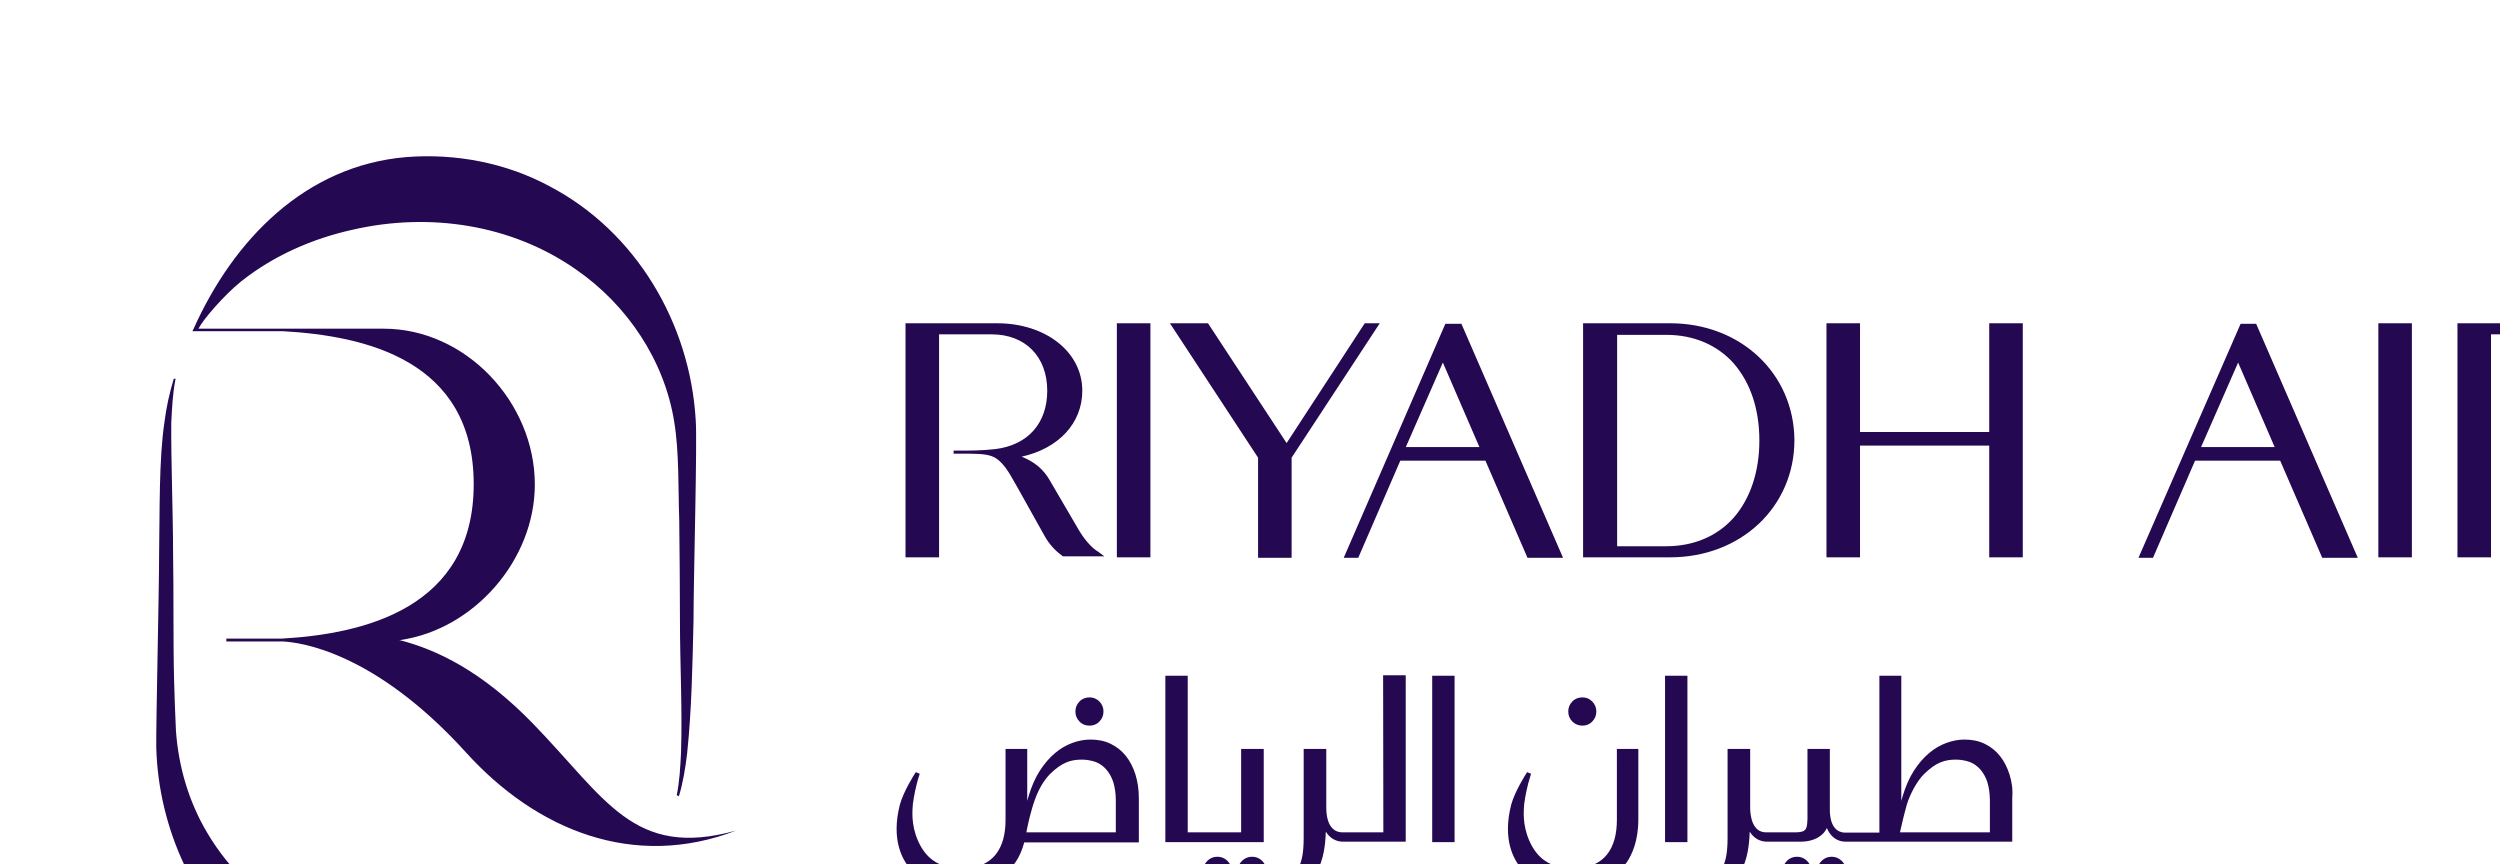
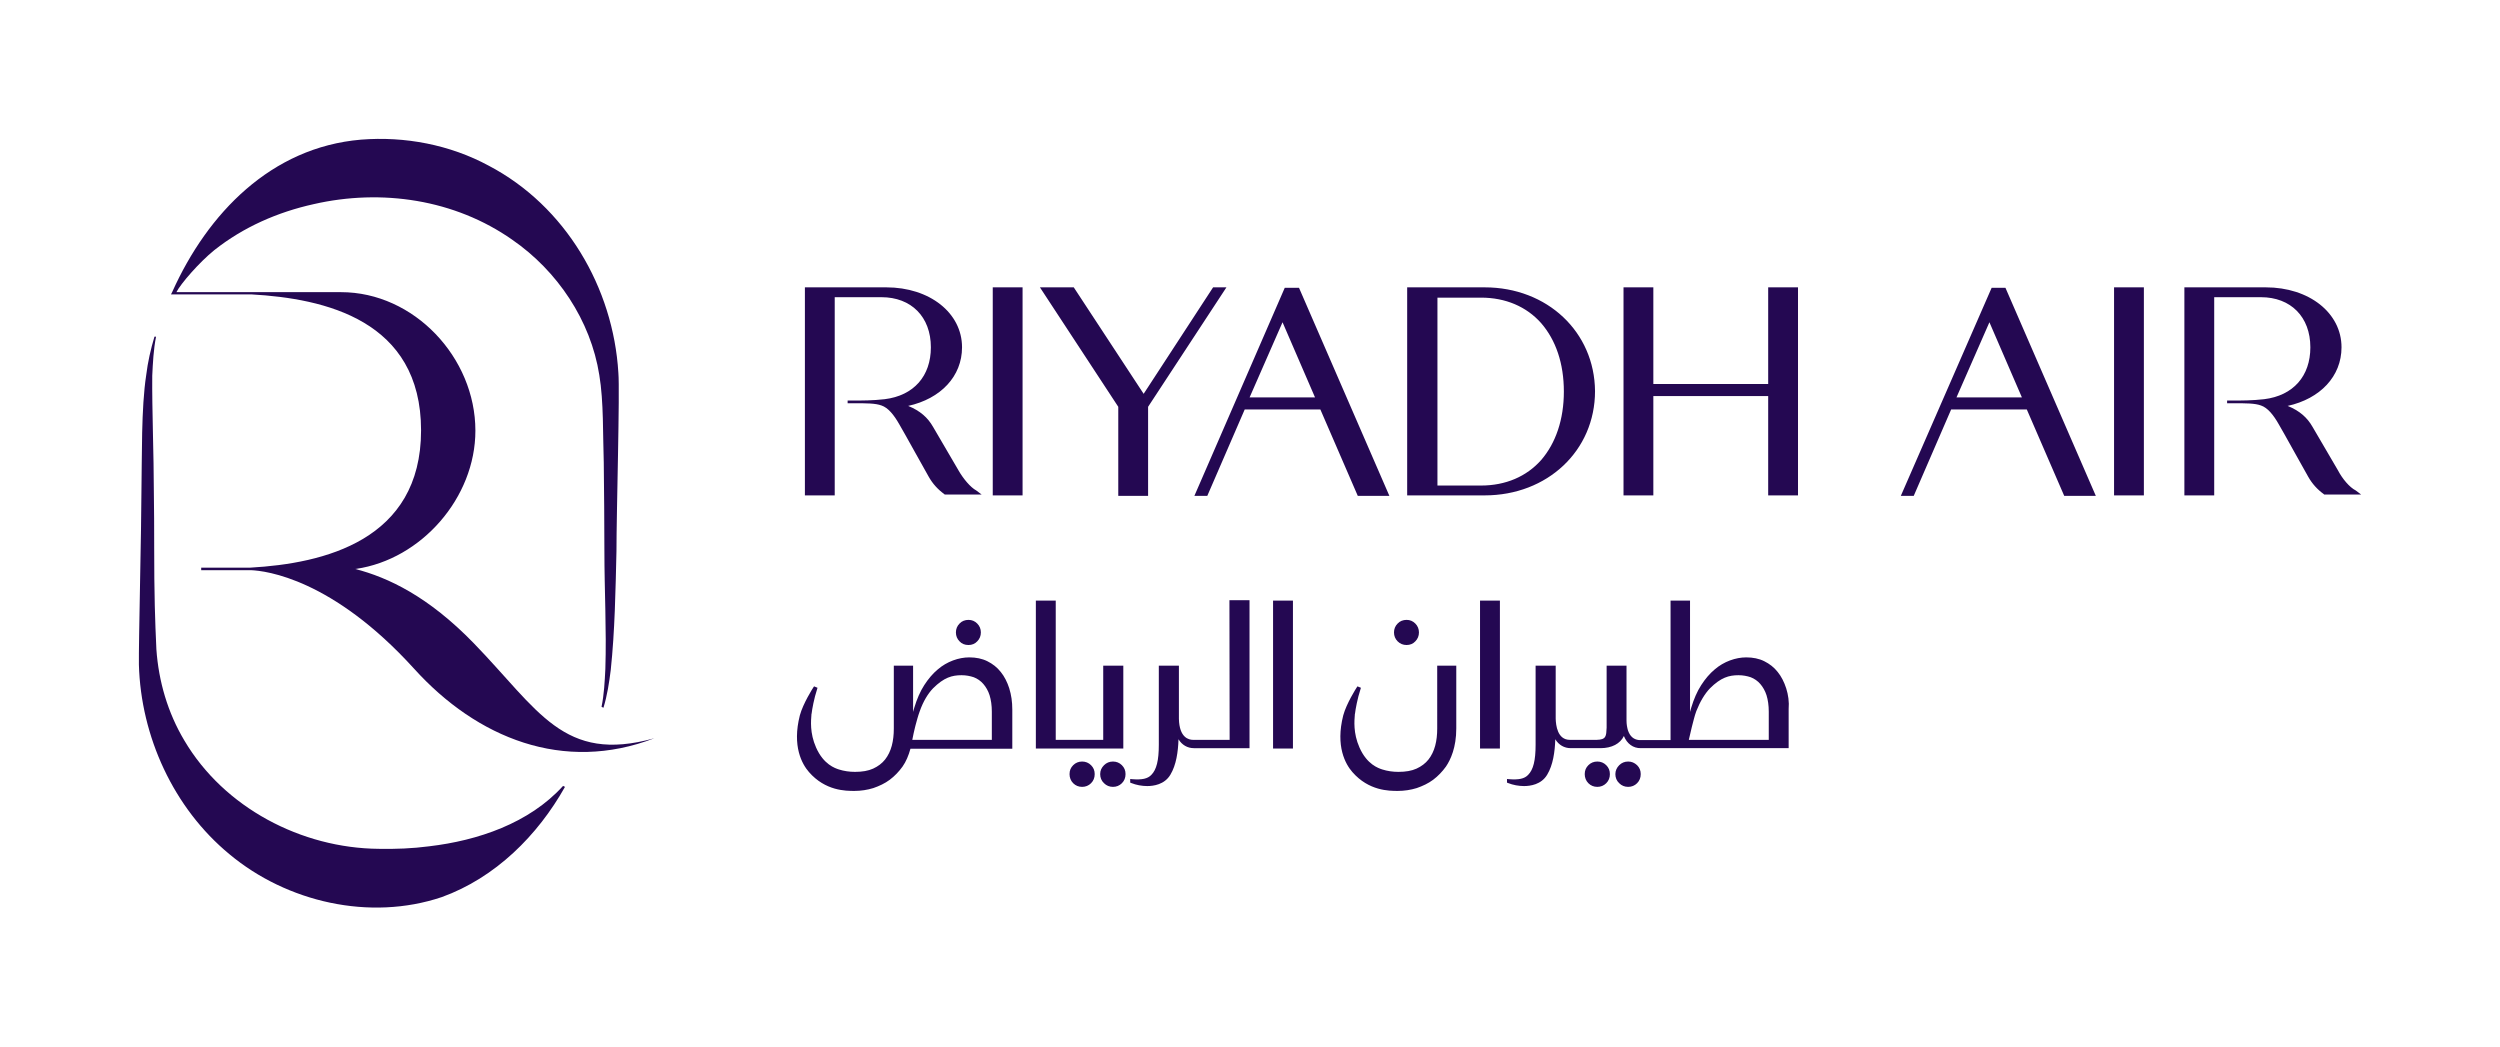
- <svg xmlns="http://www.w3.org/2000/svg" version="1.1" id="svg1">
+ <svg xmlns="http://www.w3.org/2000/svg" version="1.1" width="450" height="188.365" viewBox="0 0 450 188.365" id="svg1">
  <defs id="defs1" />
  <g id="g4" transform="translate(25,24.99993)">
    <path id="path77" mask="none" class="st2" d="M 60.228,90.729 C 52.107,82.379 44.9,78.947 38.895,77.403 h 0.172 c 11.782,-1.716 21.504,-12.811 21.504,-24.879 0,-13.154 -11.038,-24.936 -24.192,-24.936 v 0 H 6.753 c 0.744,-1.487 4.118,-5.376 6.806,-7.549 5.262,-4.175 11.438,-6.863 17.901,-8.293 12.239,-2.802 25.393,-0.858 35.745,6.406 8.121,5.605 14.127,14.527 15.671,24.364 0.801,4.747 0.629,10.867 0.801,15.728 0.057,5.147 0.114,10.867 0.114,15.957 0,7.092 0.4,14.127 0.172,21.218 -0.114,2.288 -0.229,4.575 -0.686,6.806 l 0.343,0.172 c 0.686,-2.231 1.029,-4.518 1.315,-6.806 0.744,-7.092 0.858,-14.241 1.029,-21.39 0,-6.863 0.629,-28.882 0.343,-32.085 C 85.393,26.788 76.814,12.09 62.973,4.826 55.996,1.051 47.874,-0.493 39.982,0.136 23.796,1.509 12.358,13.405 6.01,27.532 l -0.229,0.458 H 20.251 c 13.211,0.744 30.541,4.633 30.541,24.478 0,19.846 -17.558,23.964 -30.712,24.707 h -8.865 v 0.458 h 8.979 c 2.688,0.114 14.641,1.544 29.34,17.73 11.324,12.525 26.938,18.816 43.237,12.525 -16.414,4.575 -20.818,-5.09 -32.542,-17.158 z m -7.95,36.603 c -3.031,0.4 -6.062,0.515 -9.094,0.458 -13.898,-0.114 -27.853,-7.378 -35.002,-19.503 -2.974,-4.976 -4.633,-10.638 -5.033,-16.414 -0.114,-2.574 -0.229,-5.205 -0.286,-7.778 -0.172,-6.062 -0.057,-14.584 -0.172,-20.761 0,-6.005 -0.343,-14.813 -0.286,-20.704 0.114,-2.345 0.229,-4.747 0.686,-7.035 h -0.286 c -0.686,2.288 -1.201,4.575 -1.487,6.92 -0.915,5.948 -0.743,14.756 -0.858,20.818 0,6.12 -0.515,27.681 -0.458,31.284 0.343,12.925 6.234,25.851 16.3,34.144 10.352,8.636 25.279,12.068 38.204,7.721 9.666,-3.489 17.272,-11.095 22.191,-19.846 l -0.343,-0.172 c -6.12,6.749 -15.385,9.837 -24.078,10.867" style="display:inline;fill:#240852;fill-opacity:1;stroke-width:0.572" />
    <path id="path3" mask="none" style="display:inline;fill:#240852;fill-opacity:1;stroke-width:0;stroke-dasharray:none" class="st2" d="m 142.937,98.909 c 1.972,-1.97 3.433,-2.371 5.15,-2.371 0.804,0 1.534,0.146 2.191,0.365 0.657,0.255 1.242,0.657 1.717,1.204 0.475,0.547 0.877,1.24 1.132,2.043 0.256,0.839 0.402,1.824 0.402,2.955 v 5.07 h -14.317 c 0.11,-0.584 0.365,-1.787 0.475,-2.189 0.036,-0.109 0.073,-0.255 0.11,-0.438 0.183,-0.657 0.438,-1.678 0.767,-2.553 0.621,-1.751 1.461,-3.137 2.374,-4.085 z m 13.733,0 c -0.365,-1.131 -0.877,-2.152 -1.534,-2.955 -0.657,-0.839 -1.461,-1.459 -2.411,-1.933 -0.95,-0.474 -2.045,-0.693 -3.251,-0.693 -0.95,0 -1.936,0.182 -2.922,0.547 -0.986,0.365 -1.936,0.912 -2.776,1.641 -0.877,0.73 -1.68,1.678 -2.411,2.809 -0.73,1.131 -1.315,2.48 -1.79,4.049 l -0.219,0.766 v -8.025 -0.292 h -3.47 v 11.308 c 0,1.131 -0.11,2.152 -0.365,3.101 -0.256,0.948 -0.657,1.787 -1.205,2.48 -0.548,0.693 -1.278,1.24 -2.155,1.641 -0.877,0.401 -1.972,0.584 -3.251,0.584 -1.023,0 -2.009,-0.146 -2.922,-0.438 -0.657,-0.219 -2.739,-0.875 -4.091,-3.94 -1.169,-2.626 -0.913,-4.924 -0.84,-5.909 0,-0.073 0,-0.146 0.036,-0.219 0.073,-0.693 0.438,-2.736 0.986,-4.377 l 0.073,-0.255 -0.621,-0.255 -0.146,0.219 c -0.073,0.109 -1.826,2.845 -2.411,4.997 -1.424,5.581 0.402,8.791 1.644,10.214 2.958,3.392 6.611,3.392 8.181,3.392 1.169,0 2.338,-0.182 3.397,-0.511 1.059,-0.365 2.082,-0.839 2.958,-1.496 0.877,-0.657 1.644,-1.459 2.301,-2.371 0.621,-0.875 1.096,-2.006 1.424,-3.21 h 18.335 v -7.04 c 0,-1.423 -0.183,-2.663 -0.548,-3.83 z m 126.116,0 c 1.972,-1.97 3.433,-2.371 5.15,-2.371 0.804,0 1.534,0.146 2.191,0.365 0.657,0.255 1.242,0.657 1.717,1.204 0.475,0.547 0.877,1.24 1.132,2.043 0.256,0.839 0.402,1.824 0.402,2.955 v 5.07 h -14.39 c 0.146,-0.584 0.402,-1.787 0.511,-2.189 0.036,-0.109 0.073,-0.255 0.11,-0.438 0.183,-0.657 0.402,-1.678 0.73,-2.553 0.694,-1.751 1.534,-3.137 2.447,-4.085 m 13.733,0 c -0.365,-1.131 -0.877,-2.152 -1.534,-2.955 -0.657,-0.839 -1.461,-1.459 -2.411,-1.933 -0.95,-0.474 -2.045,-0.693 -3.251,-0.693 -0.95,0 -1.936,0.182 -2.922,0.547 -0.986,0.365 -1.936,0.912 -2.776,1.641 -0.877,0.73 -1.68,1.678 -2.411,2.809 -0.73,1.131 -1.315,2.48 -1.79,4.049 l -0.219,0.766 V 83.114 h -3.506 v 25.096 h -5.406 -0.183 -0.11 c -0.986,-0.109 -1.607,-0.693 -1.972,-1.751 -0.146,-0.511 -0.256,-1.094 -0.256,-1.751 v -0.875 -1.058 -7.952 h -3.579 v 11.089 0.073 c -0.073,1.532 -0.073,2.152 -1.79,2.189 h -4.821 c -2.264,0 -2.52,-2.663 -2.557,-3.794 v -1.605 -7.952 h -3.616 v 14.226 c 0,2.809 -0.402,4.487 -1.351,5.435 -0.657,0.693 -1.68,0.912 -3.47,0.766 l -0.329,-0.036 v 0.657 l 0.183,0.073 c 0.913,0.365 1.936,0.547 2.885,0.547 1.096,0 3.105,-0.255 4.164,-2.043 1.059,-1.751 1.388,-4.122 1.461,-6.384 0.621,1.021 1.607,1.605 2.776,1.605 h 3.981 v 0 H 263.1 c 2.009,0 3.543,-0.802 4.2,-2.189 0.548,1.386 1.68,2.225 3.068,2.189 h 26.589 v -7.04 c 0.11,-1.313 -0.073,-2.553 -0.438,-3.721 M 228.183,91.102 c 0.621,0 1.169,-0.219 1.571,-0.657 0.438,-0.438 0.657,-0.985 0.657,-1.605 0,-0.62 -0.219,-1.167 -0.657,-1.605 -0.438,-0.438 -0.95,-0.657 -1.571,-0.657 -0.621,0 -1.205,0.219 -1.607,0.657 -0.438,0.438 -0.657,0.985 -0.657,1.605 0,0.62 0.219,1.167 0.657,1.605 0.438,0.438 0.986,0.657 1.607,0.657 z m 5.515,15.029 c 0,1.131 -0.11,2.152 -0.365,3.101 -0.256,0.948 -0.657,1.787 -1.205,2.48 -0.548,0.693 -1.278,1.24 -2.155,1.641 -0.877,0.401 -1.972,0.584 -3.251,0.584 -1.023,0 -2.009,-0.146 -2.922,-0.438 -0.657,-0.219 -2.739,-0.875 -4.091,-3.94 -1.169,-2.626 -0.913,-4.924 -0.84,-5.909 0,-0.073 0,-0.146 0.036,-0.219 0.073,-0.693 0.438,-2.736 0.986,-4.377 l 0.073,-0.255 -0.621,-0.255 -0.146,0.219 c -0.073,0.109 -1.826,2.845 -2.411,4.997 -1.424,5.581 0.402,8.791 1.644,10.214 2.958,3.392 6.611,3.392 8.181,3.392 1.169,0 2.338,-0.182 3.397,-0.511 1.059,-0.365 2.082,-0.839 2.958,-1.496 0.877,-0.657 1.644,-1.459 2.301,-2.371 0.84,-1.24 1.863,-3.429 1.863,-6.858 V 94.823 h -3.433 z m -37.364,2.043 h -6.574 c -0.767,0 -2.484,-0.365 -2.557,-3.794 v -1.605 -7.952 h -3.616 v 14.226 c 0,2.809 -0.402,4.487 -1.351,5.435 -0.657,0.693 -1.68,0.912 -3.47,0.766 l -0.329,-0.036 v 0.657 l 0.183,0.073 c 0.913,0.365 1.936,0.547 2.885,0.547 1.096,0 3.105,-0.255 4.164,-2.043 1.059,-1.751 1.388,-4.122 1.461,-6.383 0.621,1.021 1.607,1.605 2.776,1.605 h 10.008 V 83.041 h -3.616 z m 66.181,3.903 c -0.621,0 -1.169,0.219 -1.607,0.657 -0.438,0.438 -0.657,0.948 -0.657,1.605 0,0.62 0.219,1.204 0.657,1.641 0.438,0.438 0.986,0.657 1.607,0.657 0.621,0 1.169,-0.219 1.607,-0.657 0.438,-0.438 0.657,-0.985 0.657,-1.641 0,-0.657 -0.219,-1.167 -0.657,-1.605 -0.438,-0.438 -0.986,-0.657 -1.607,-0.657 m 5.552,0 c -0.621,0 -1.169,0.219 -1.607,0.657 -0.438,0.438 -0.694,0.985 -0.694,1.605 0,0.62 0.219,1.204 0.694,1.641 0.438,0.438 0.986,0.657 1.607,0.657 0.621,0 1.169,-0.219 1.607,-0.657 0.438,-0.438 0.657,-0.985 0.657,-1.641 0,-0.657 -0.219,-1.167 -0.657,-1.605 -0.475,-0.438 -0.986,-0.657 -1.607,-0.657 z M 241.405,83.114 h 3.579 v 26.628 h -3.579 z m -37.254,0 h 3.579 v 26.628 h -3.579 z m -26.955,11.709 h -3.616 v 13.351 h -8.547 V 83.114 h -3.579 v 26.628 h 15.742 z m -1.863,17.254 c -0.621,0 -1.169,0.219 -1.607,0.657 -0.438,0.438 -0.694,0.948 -0.694,1.605 0,0.62 0.219,1.204 0.694,1.641 0.438,0.438 0.986,0.657 1.607,0.657 0.621,0 1.169,-0.219 1.607,-0.657 0.438,-0.438 0.657,-0.985 0.657,-1.641 0,-0.657 -0.219,-1.167 -0.657,-1.605 -0.438,-0.438 -0.986,-0.657 -1.607,-0.657 m -5.552,0 c -0.621,0 -1.169,0.219 -1.607,0.657 -0.438,0.438 -0.657,0.948 -0.657,1.605 0,0.62 0.219,1.204 0.657,1.641 0.438,0.438 0.986,0.657 1.607,0.657 0.621,0 1.169,-0.219 1.607,-0.657 0.438,-0.438 0.657,-0.985 0.657,-1.641 0,-0.657 -0.219,-1.167 -0.657,-1.605 -0.438,-0.438 -0.986,-0.657 -1.607,-0.657 m -20.453,-20.974 c 0.621,0 1.169,-0.219 1.571,-0.657 0.438,-0.438 0.657,-0.985 0.657,-1.605 0,-0.62 -0.219,-1.167 -0.657,-1.605 -0.438,-0.438 -0.95,-0.657 -1.571,-0.657 -0.621,0 -1.205,0.219 -1.607,0.657 -0.438,0.438 -0.657,0.985 -0.657,1.605 0,0.62 0.219,1.167 0.657,1.605 0.402,0.438 0.95,0.657 1.607,0.657 z m 62.377,-44.569 h -11.778 l 5.929,-13.529 z m -5.449,-19.73 -16.265,37.447 h 2.324 l 6.731,-15.543 h 13.621 l 6.731,15.543 h 5.689 L 208.821,26.804 Z m 189.576,32.857 -4.567,-7.812 c -0.962,-1.691 -2.324,-2.899 -4.487,-3.785 5.849,-1.289 9.695,-5.315 9.695,-10.55 0,-6.201 -5.849,-10.791 -13.621,-10.791 h -14.663 v 37.447 h 5.368 V 28.495 h 8.413 c 5.368,0 8.894,3.543 8.894,9.02 0,5.154 -3.045,8.697 -8.333,9.342 -2.083,0.242 -4.167,0.242 -5.609,0.242 h -0.641 -0.401 v 0.483 h 0.962 c 2.484,0 4.006,0 5.128,0.403 1.202,0.403 2.244,1.691 3.205,3.382 0.641,1.047 5.208,9.342 5.288,9.422 0.721,1.289 1.683,2.335 2.804,3.141 l 0.08,0.081 H 400 l -0.962,-0.725 c -1.122,-0.564 -2.404,-2.094 -3.205,-3.624 m -56.889,-13.127 h -11.778 l 5.929,-13.529 z M 333.496,26.804 317.15,64.251 h 2.324 l 6.731,-15.543 h 13.621 l 6.731,15.543 h 5.689 l -16.265,-37.447 z m -185.971,32.857 -4.567,-7.812 c -0.962,-1.691 -2.324,-2.899 -4.487,-3.785 5.849,-1.289 9.695,-5.315 9.695,-10.55 0,-6.201 -5.849,-10.791 -13.621,-10.791 H 119.882 v 37.447 h 5.368 V 28.495 h 8.413 c 5.368,0 8.894,3.543 8.894,9.02 0,5.154 -3.045,8.697 -8.333,9.342 -2.083,0.242 -4.167,0.242 -5.609,0.242 h -0.641 -0.401 v 0.483 h 0.962 c 2.484,0 4.006,0 5.128,0.403 1.202,0.403 2.244,1.691 3.205,3.382 0.641,1.047 5.208,9.342 5.288,9.422 0.721,1.288 1.683,2.335 2.804,3.141 l 0.08,0.081 h 6.65 l -0.962,-0.725 c -1.042,-0.564 -2.324,-2.094 -3.205,-3.624 M 355.53,26.723 h 5.368 v 37.447 h -5.368 z M 293.273,44.118 H 272.601 V 26.723 h -5.368 v 37.447 h 5.368 v -17.878 h 20.672 v 17.878 h 5.368 V 26.723 h -5.368 z m -59.533,-15.543 h 7.852 c 4.407,0 8.173,1.611 10.817,4.59 2.644,3.06 4.086,7.248 4.086,12.321 0,4.993 -1.442,9.261 -4.086,12.321 -2.644,2.98 -6.41,4.59 -10.817,4.59 h -7.852 z m 8.493,-1.852 h -13.942 v 37.447 h 13.942 c 11.298,0 19.871,-8.053 19.871,-18.764 -0.08,-10.63 -8.573,-18.683 -19.871,-18.683 z m -48.876,0 -12.5,19.167 -12.58,-19.167 h -6.09 l 14.102,21.502 v 16.026 h 5.368 v -16.026 l 14.102,-21.502 z m -39.662,0 h 5.368 v 37.447 h -5.368 z" />
  </g>
</svg>
